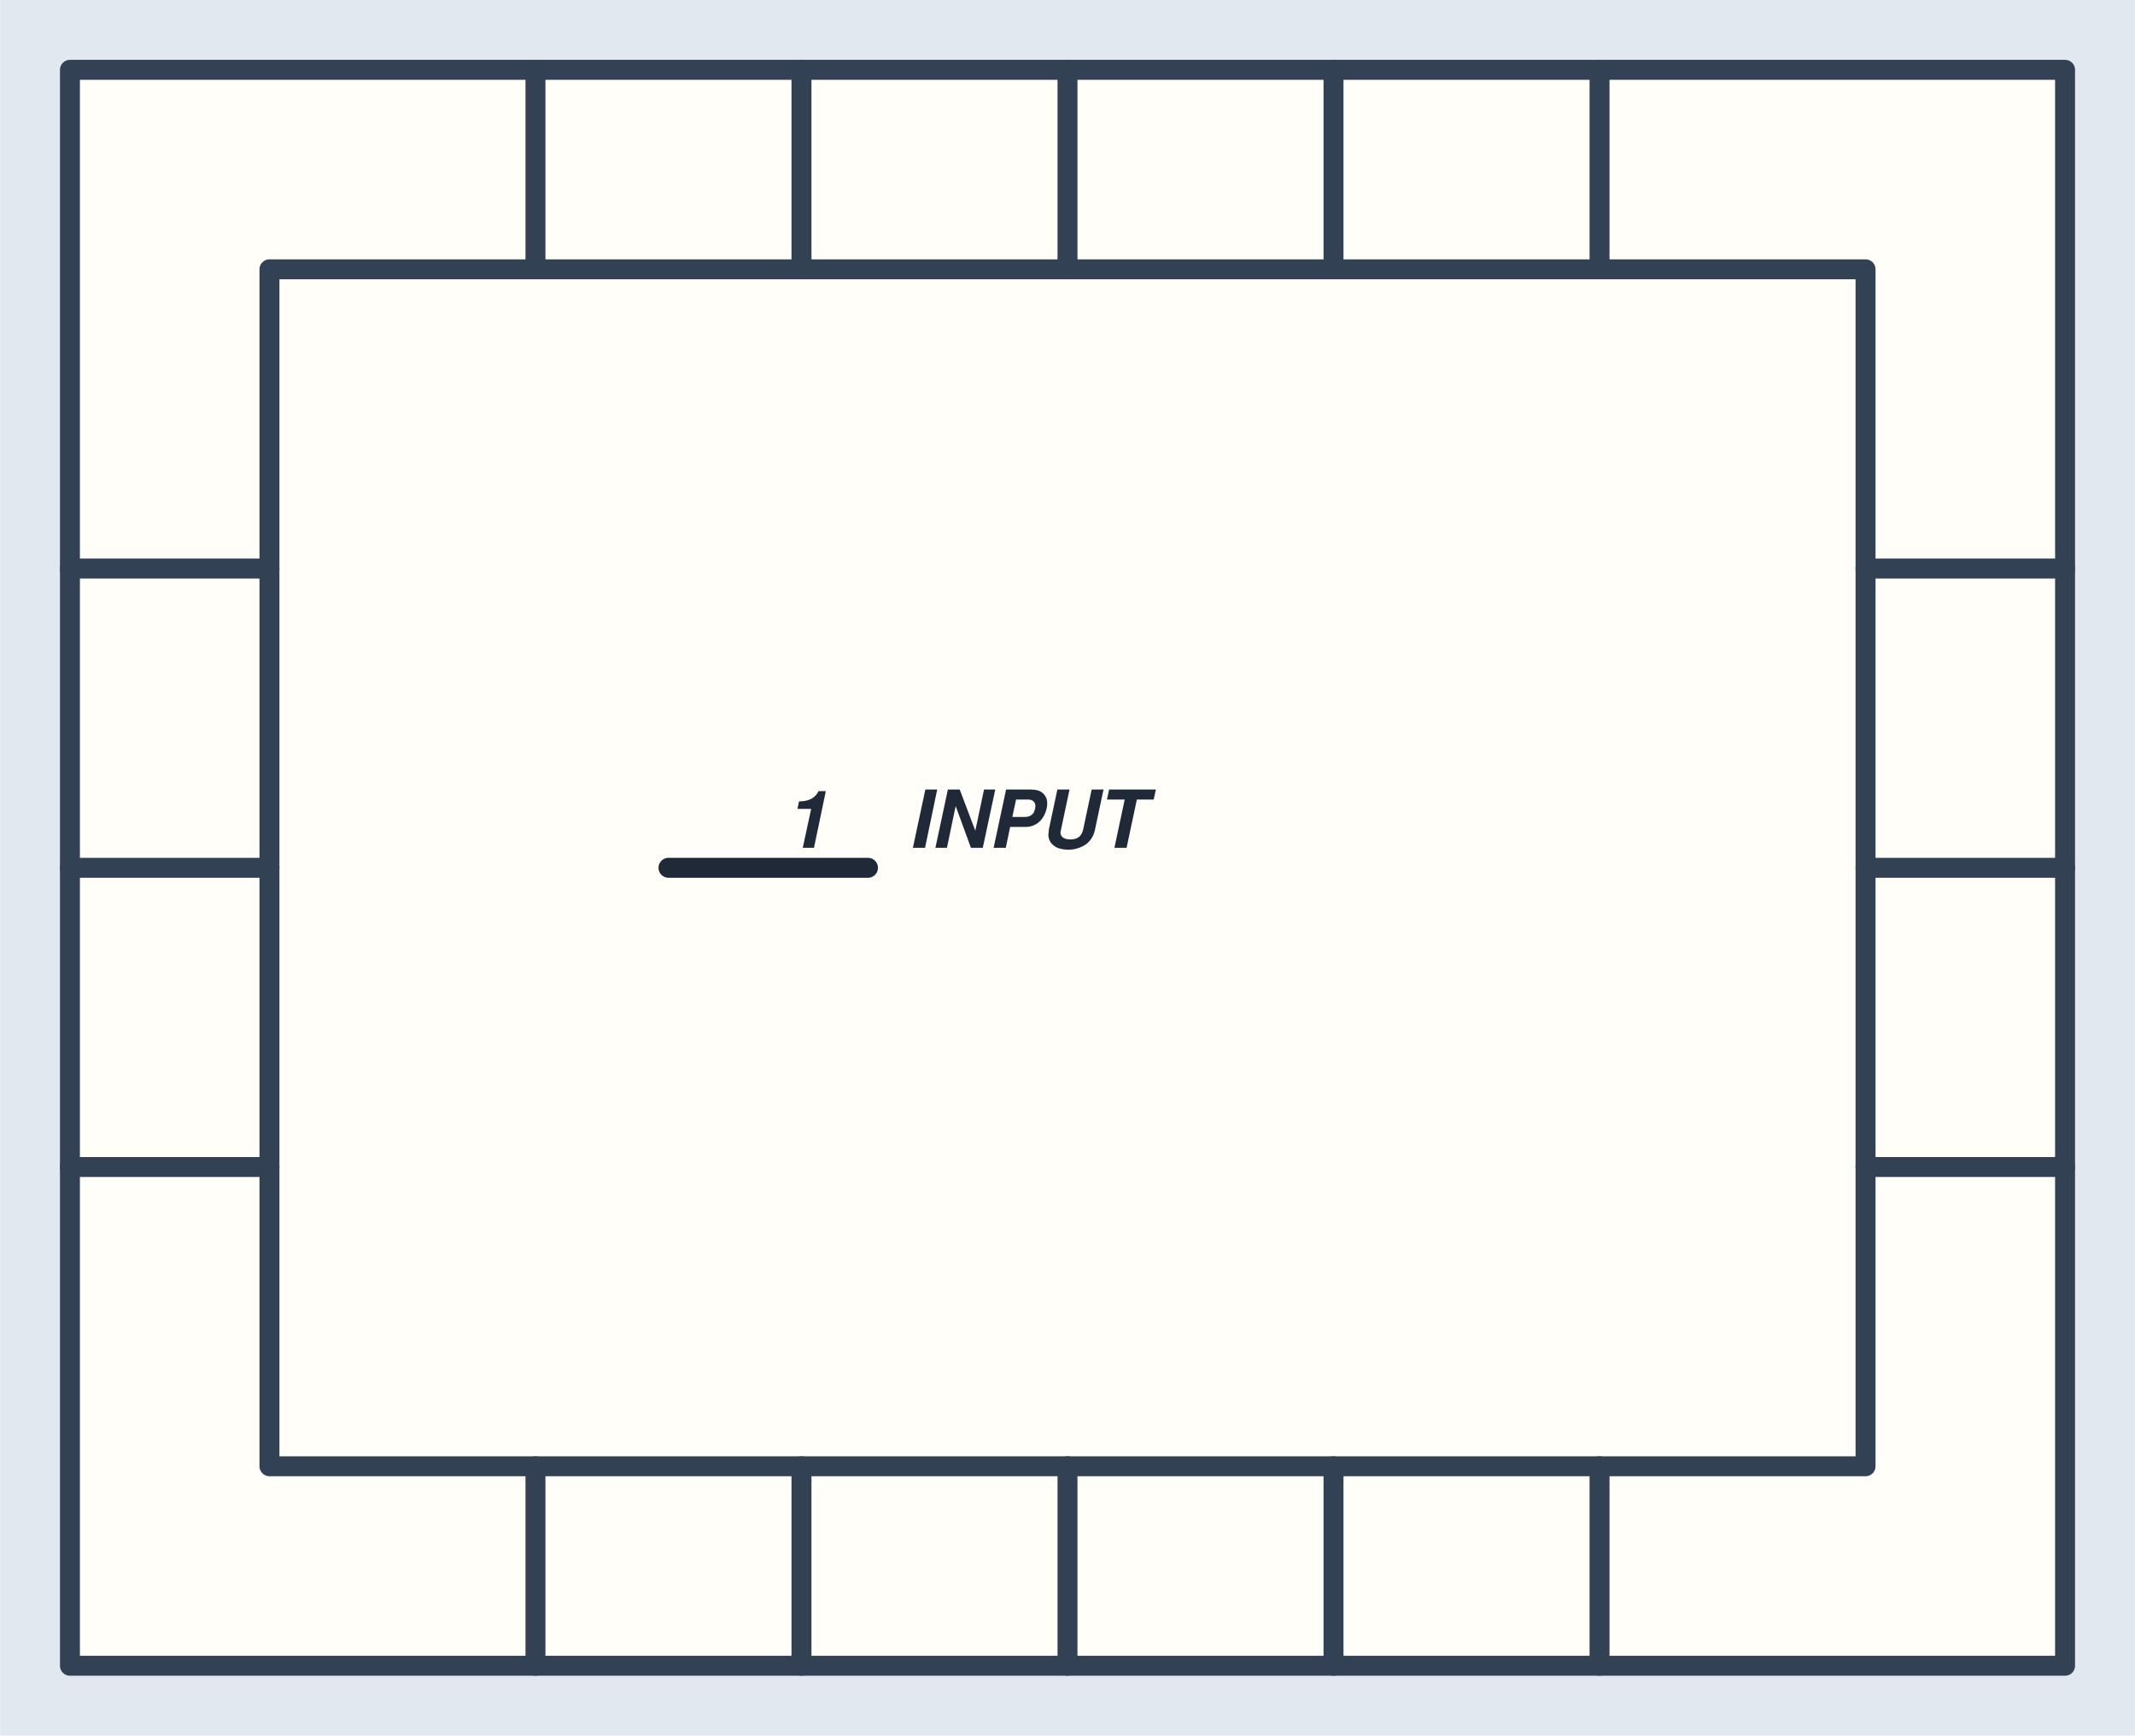
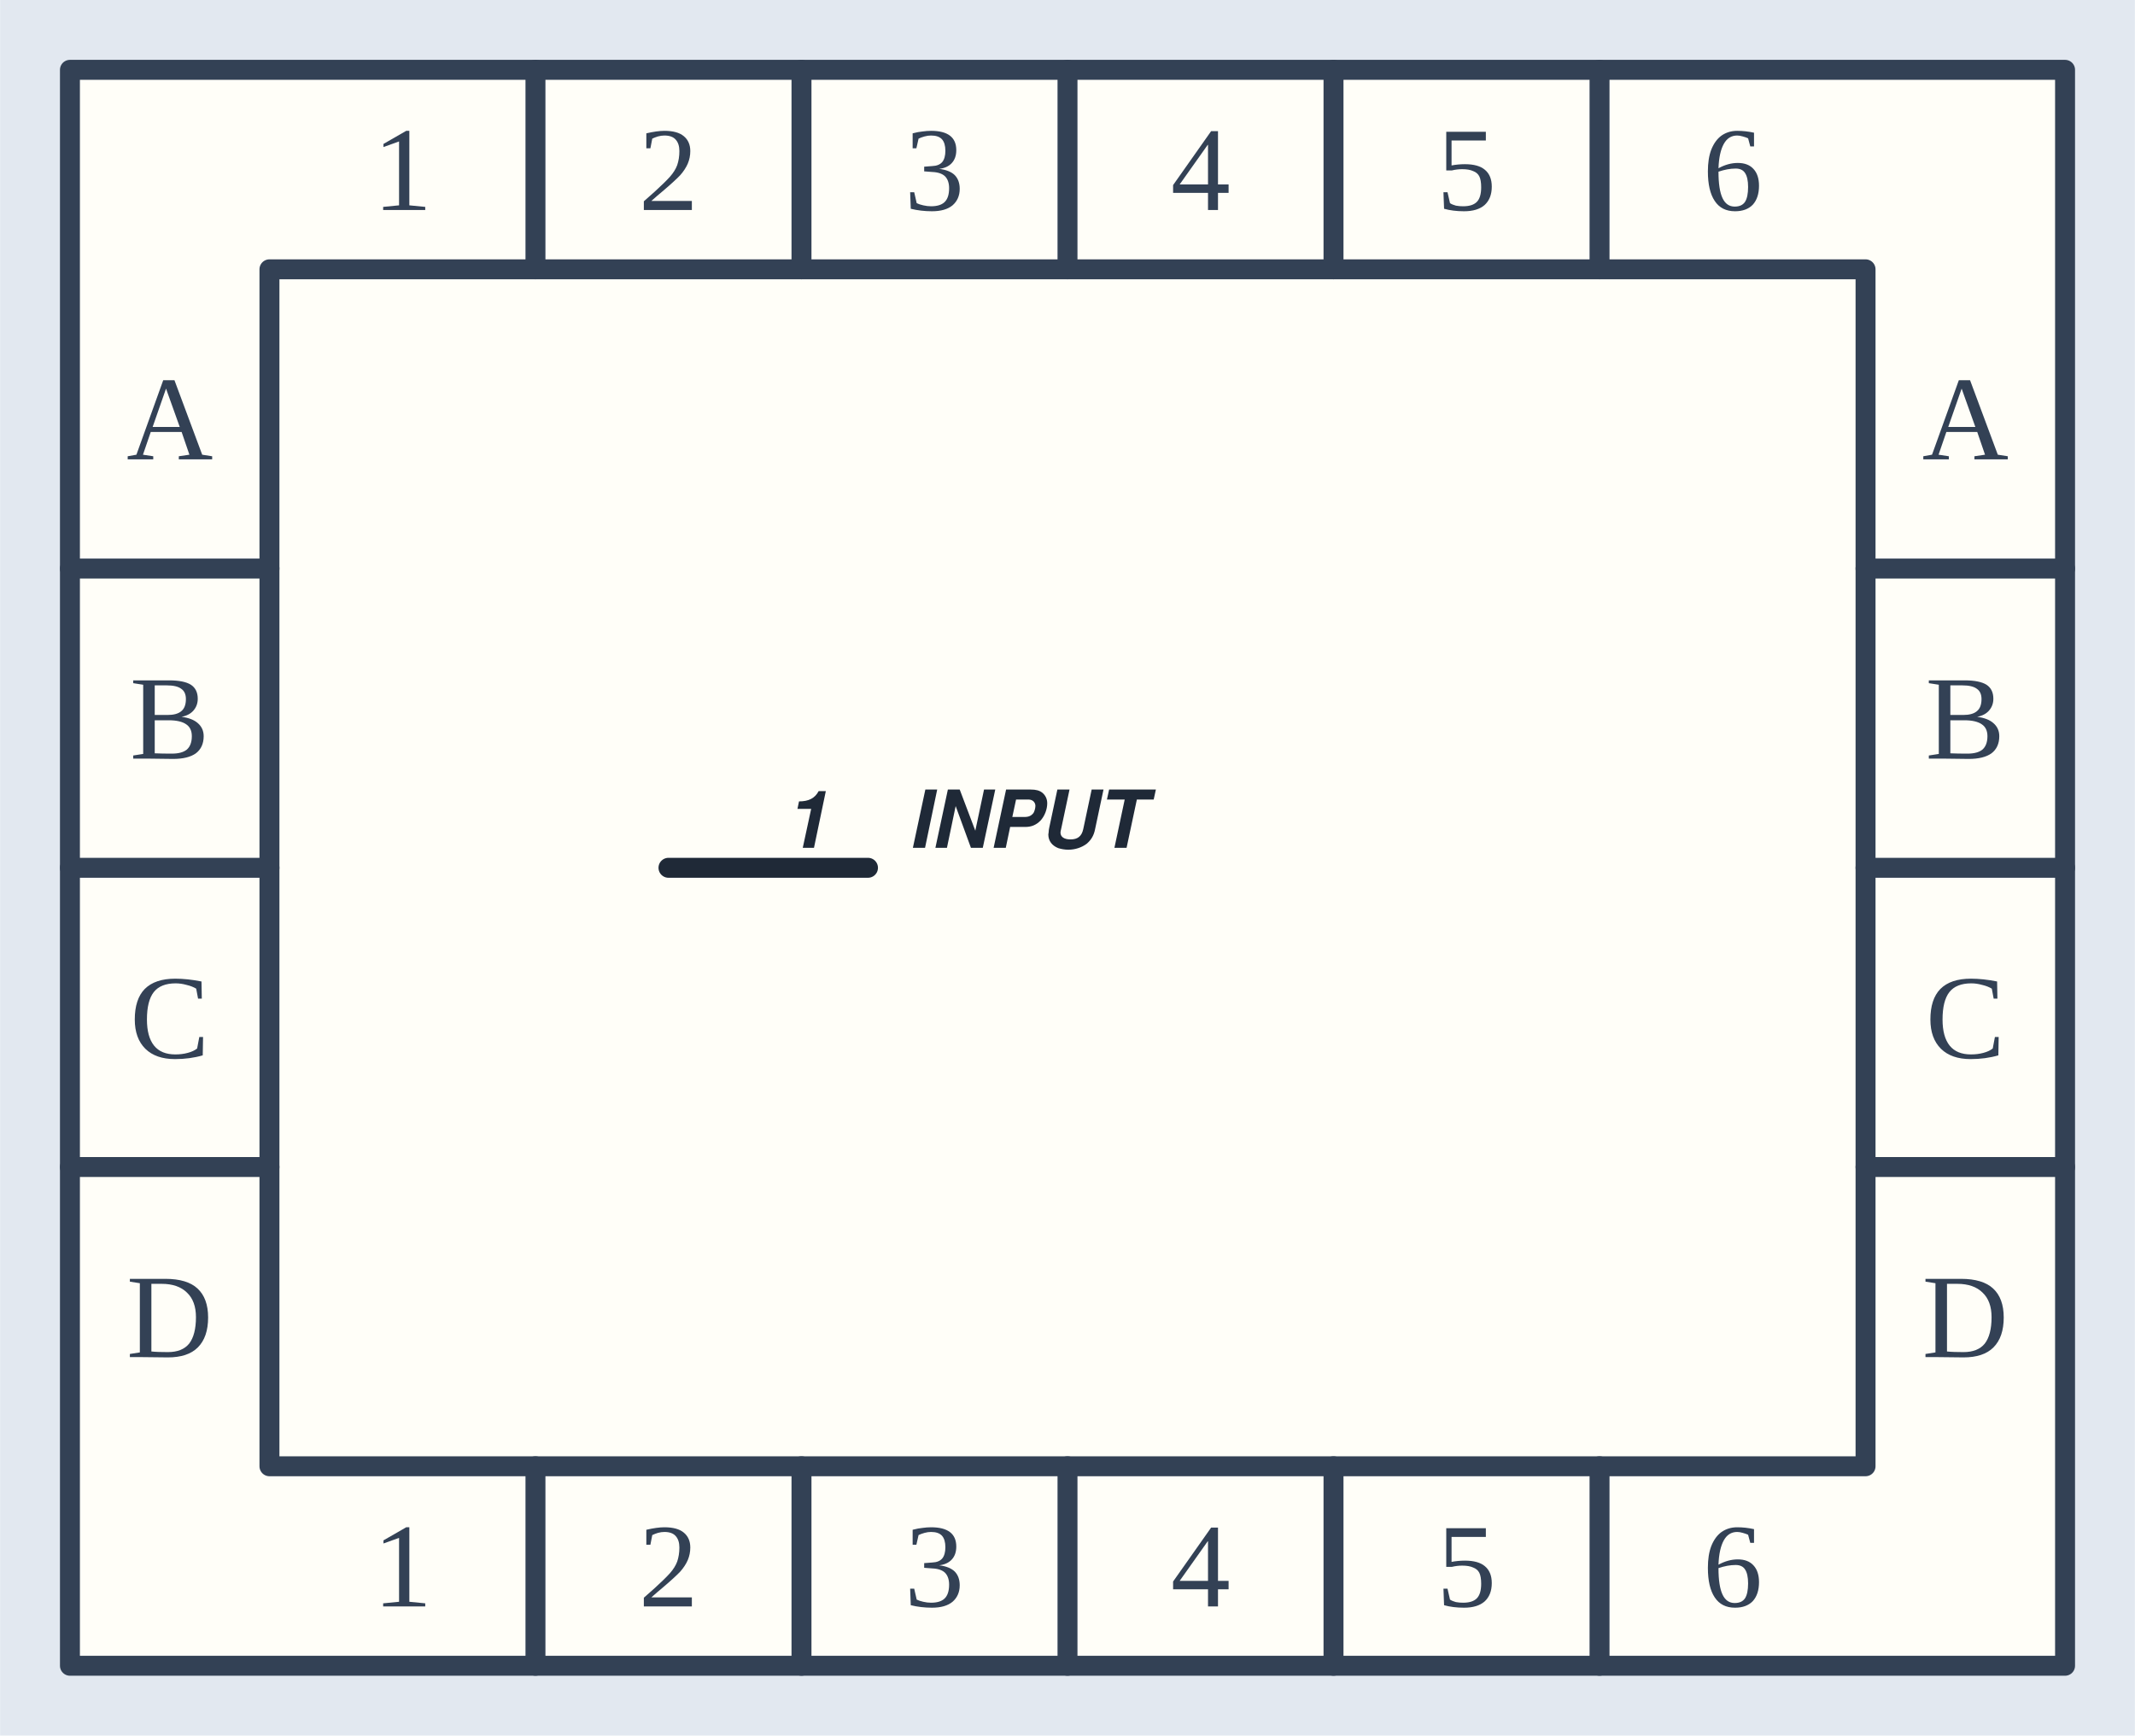
<svg xmlns="http://www.w3.org/2000/svg" width="1000" height="813" viewBox="0 0 107 87" role="img" aria-label="Schematic pin font" class="altium-sheet" data-renderer="altiumts">
  <rect width="100%" height="100%" fill="#e2e8f0" />
  <g stroke-linecap="round" stroke-linejoin="round">
    <defs>
      <clipPath id="altium-sheet-paper">
        <rect x="3.5" y="3.5" width="100" height="80" />
      </clipPath>
    </defs>
    <g data-record="SheetBorder" fill="#fffef8" stroke="#334155" stroke-width="1">
      <rect x="3.5" y="3.5" width="100" height="80" />
      <rect x="13.5" y="13.5" width="80" height="60" fill="none" />
      <path d="M 26.833 3.5 V 13.5 M 26.833 73.5 V 83.5" />
      <path d="M 40.167 3.5 V 13.5 M 40.167 73.5 V 83.5" />
      <path d="M 53.5 3.5 V 13.5 M 53.5 73.5 V 83.5" />
      <path d="M 66.833 3.5 V 13.5 M 66.833 73.5 V 83.5" />
      <path d="M 80.167 3.5 V 13.5 M 80.167 73.5 V 83.5" />
      <path d="M 3.5 28.5 H 13.5 M 93.5 28.5 H 103.5" />
      <path d="M 3.5 43.5 H 13.5 M 93.5 43.5 H 103.5" />
      <path d="M 3.5 58.5 H 13.5 M 93.5 58.5 H 103.5" />
+       <g fill="#334155" stroke="none">
+         <text x="20.167" y="8.5" text-anchor="middle" dominant-baseline="central" font-family="Times New Roman" font-size="6">1</text>
+         <text x="20.167" y="78.5" text-anchor="middle" dominant-baseline="central" font-family="Times New Roman" font-size="6">1</text>
+         <text x="33.5" y="8.5" text-anchor="middle" dominant-baseline="central" font-family="Times New Roman" font-size="6">2</text>
+         <text x="33.5" y="78.5" text-anchor="middle" dominant-baseline="central" font-family="Times New Roman" font-size="6">2</text>
+         <text x="46.833" y="8.5" text-anchor="middle" dominant-baseline="central" font-family="Times New Roman" font-size="6">3</text>
+         <text x="46.833" y="78.5" text-anchor="middle" dominant-baseline="central" font-family="Times New Roman" font-size="6">3</text>
+         <text x="60.167" y="8.5" text-anchor="middle" dominant-baseline="central" font-family="Times New Roman" font-size="6">4</text>
+         <text x="60.167" y="78.5" text-anchor="middle" dominant-baseline="central" font-family="Times New Roman" font-size="6">4</text>
+         <text x="73.5" y="8.5" text-anchor="middle" dominant-baseline="central" font-family="Times New Roman" font-size="6">5</text>
+         <text x="73.5" y="78.5" text-anchor="middle" dominant-baseline="central" font-family="Times New Roman" font-size="6">5</text>
+         <text x="86.833" y="8.5" text-anchor="middle" dominant-baseline="central" font-family="Times New Roman" font-size="6">6</text>
+         <text x="86.833" y="78.5" text-anchor="middle" dominant-baseline="central" font-family="Times New Roman" font-size="6">6</text>
+         <text x="8.5" y="21" text-anchor="middle" dominant-baseline="central" font-family="Times New Roman" font-size="6">A</text>
+         <text x="98.5" y="21" text-anchor="middle" dominant-baseline="central" font-family="Times New Roman" font-size="6">A</text>
+         <text x="8.5" y="36" text-anchor="middle" dominant-baseline="central" font-family="Times New Roman" font-size="6">B</text>
+         <text x="98.5" y="36" text-anchor="middle" dominant-baseline="central" font-family="Times New Roman" font-size="6">B</text>
+         <text x="8.5" y="51" text-anchor="middle" dominant-baseline="central" font-family="Times New Roman" font-size="6">C</text>
+         <text x="98.5" y="51" text-anchor="middle" dominant-baseline="central" font-family="Times New Roman" font-size="6">C</text>
+         <text x="8.5" y="66" text-anchor="middle" dominant-baseline="central" font-family="Times New Roman" font-size="6">D</text>
+         <text x="98.5" y="66" text-anchor="middle" dominant-baseline="central" font-family="Times New Roman" font-size="6">D</text>
+       </g>
    </g>
    <g data-sheet-content="true" clip-path="url(#altium-sheet-paper)">
      <g data-record="2">
        <line x1="43.5" y1="43.5" x2="33.5" y2="43.5" stroke="#1f2937" stroke-width="1" />
        <text x="0" y="0" fill="#1f2937" font-family="Helvetica" font-size="4" font-style="italic" font-weight="bold" text-decoration="none" text-anchor="end" dominant-baseline="text-after-edge" transform="translate(41.5 43.5) rotate(0)">1</text>
        <text x="0" y="0" fill="#1f2937" font-family="Helvetica" font-size="4" font-style="italic" font-weight="bold" text-decoration="none" text-anchor="start" dominant-baseline="text-after-edge" transform="translate(45.5 43.5) rotate(0)">INPUT</text>
      </g>
    </g>
  </g>
</svg>
